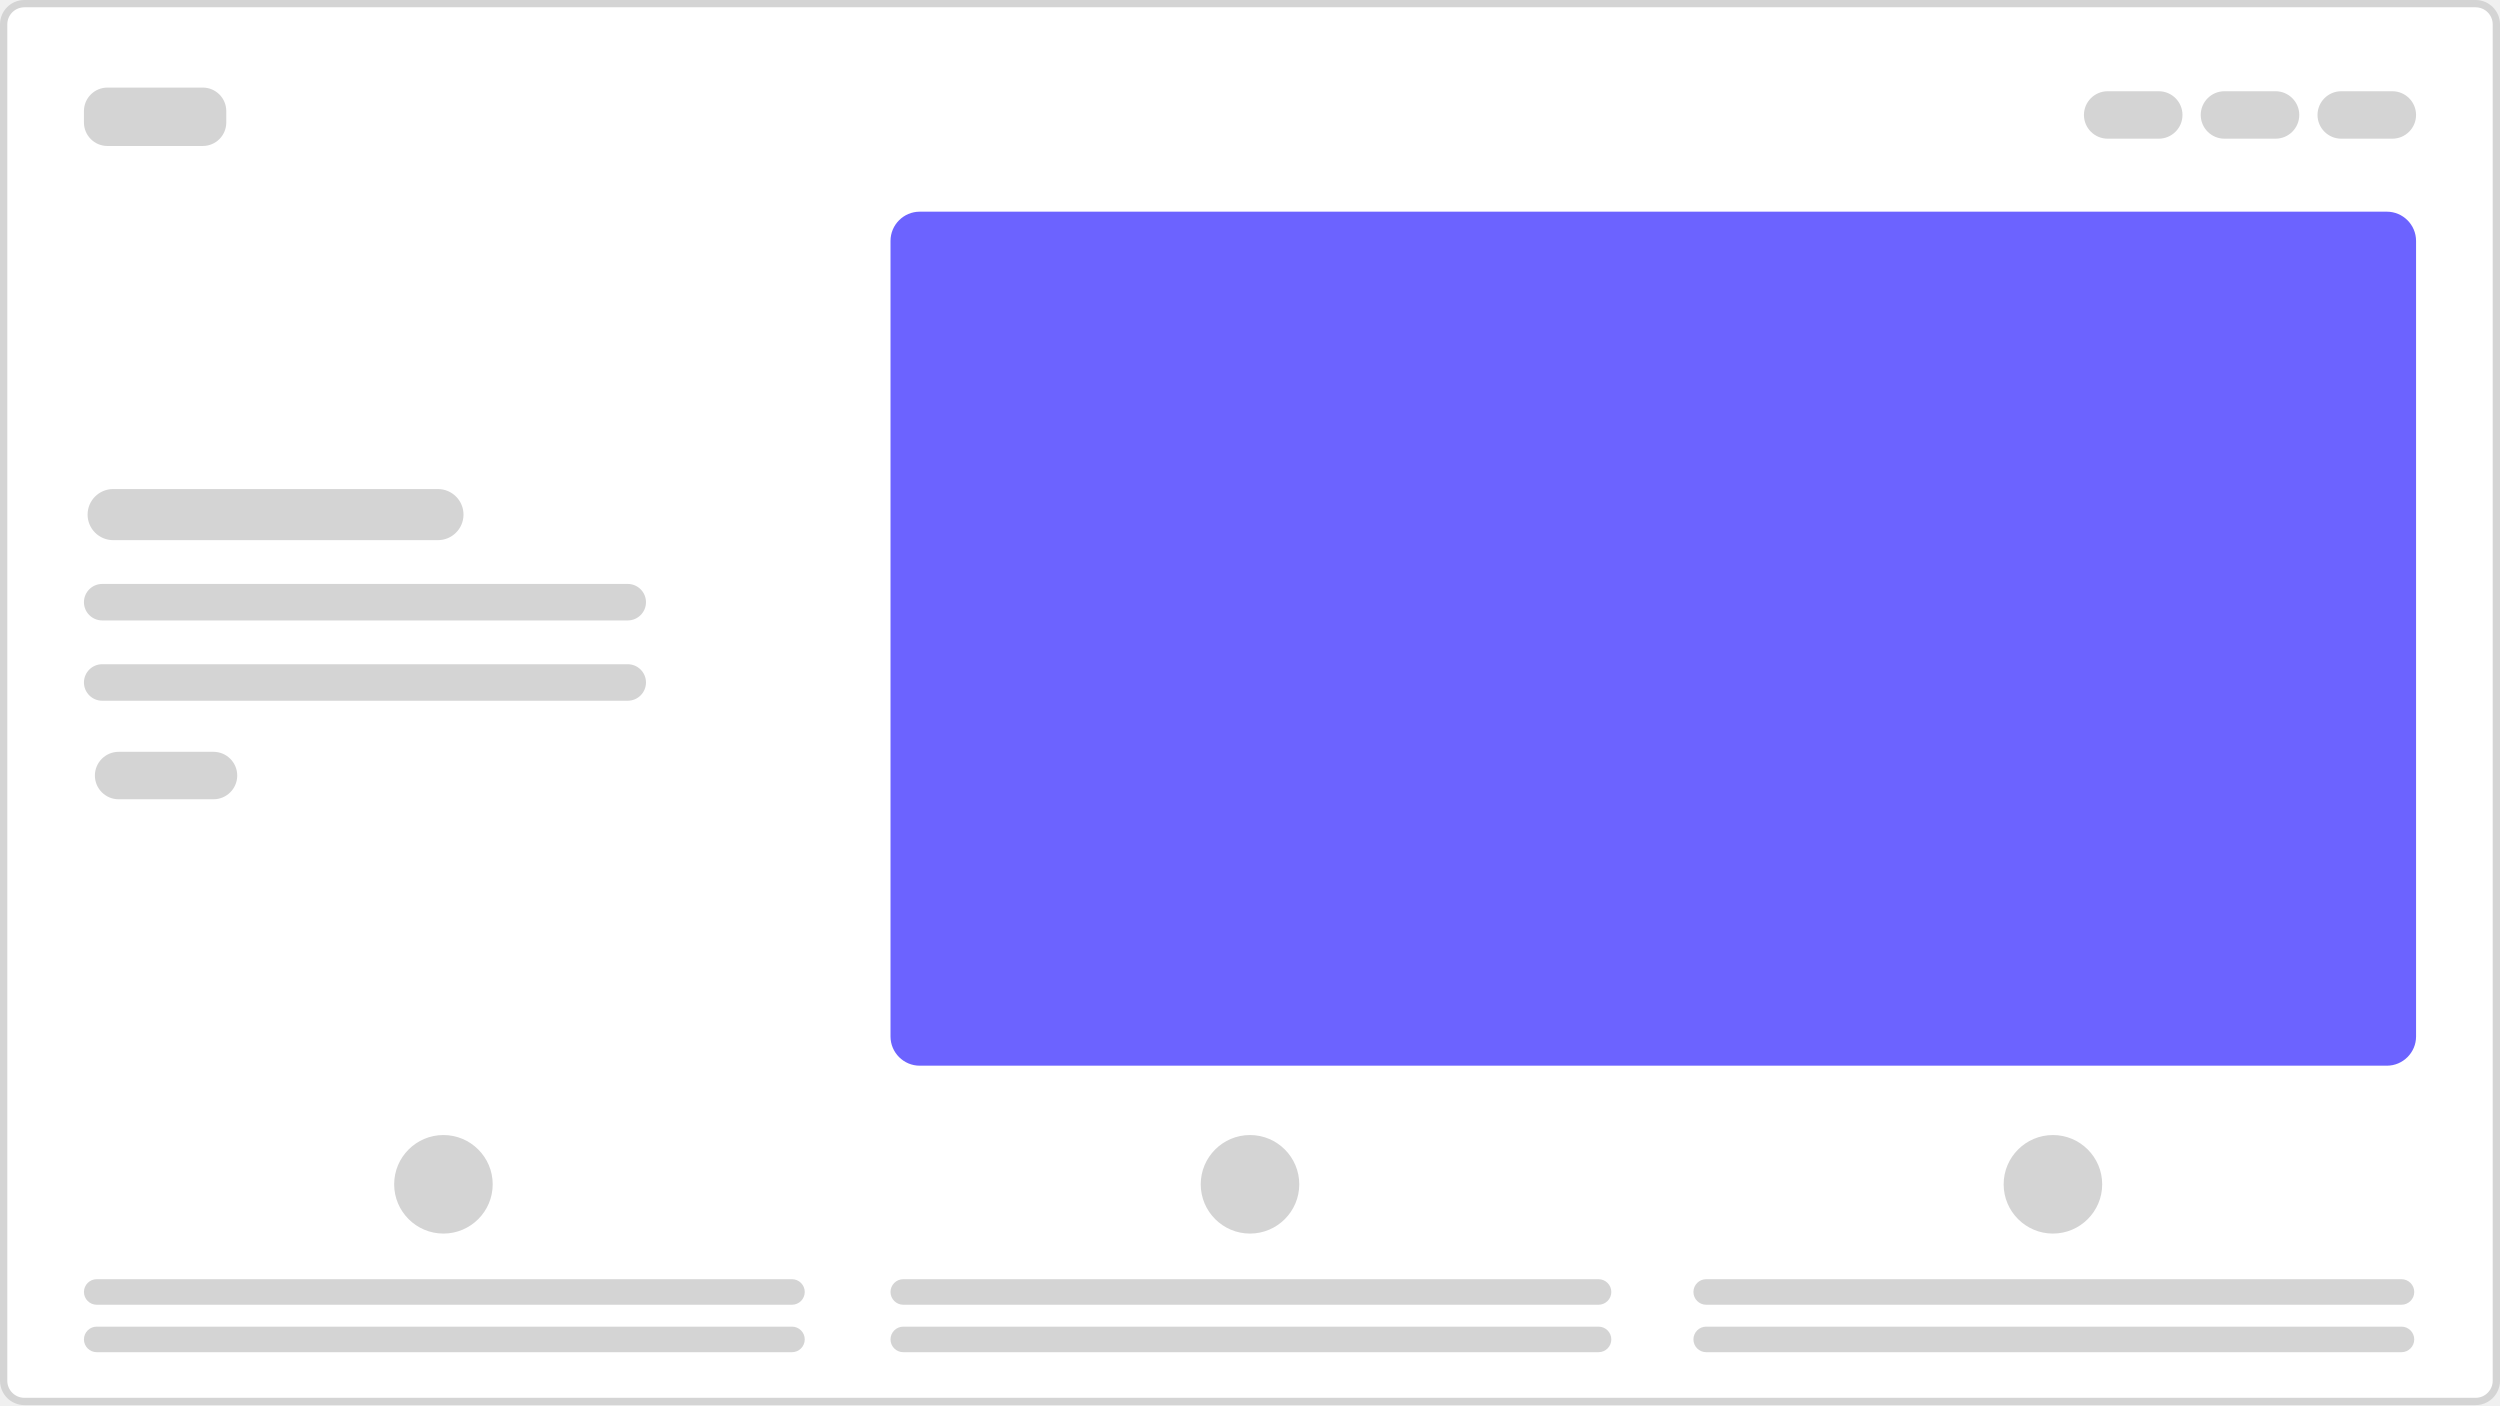
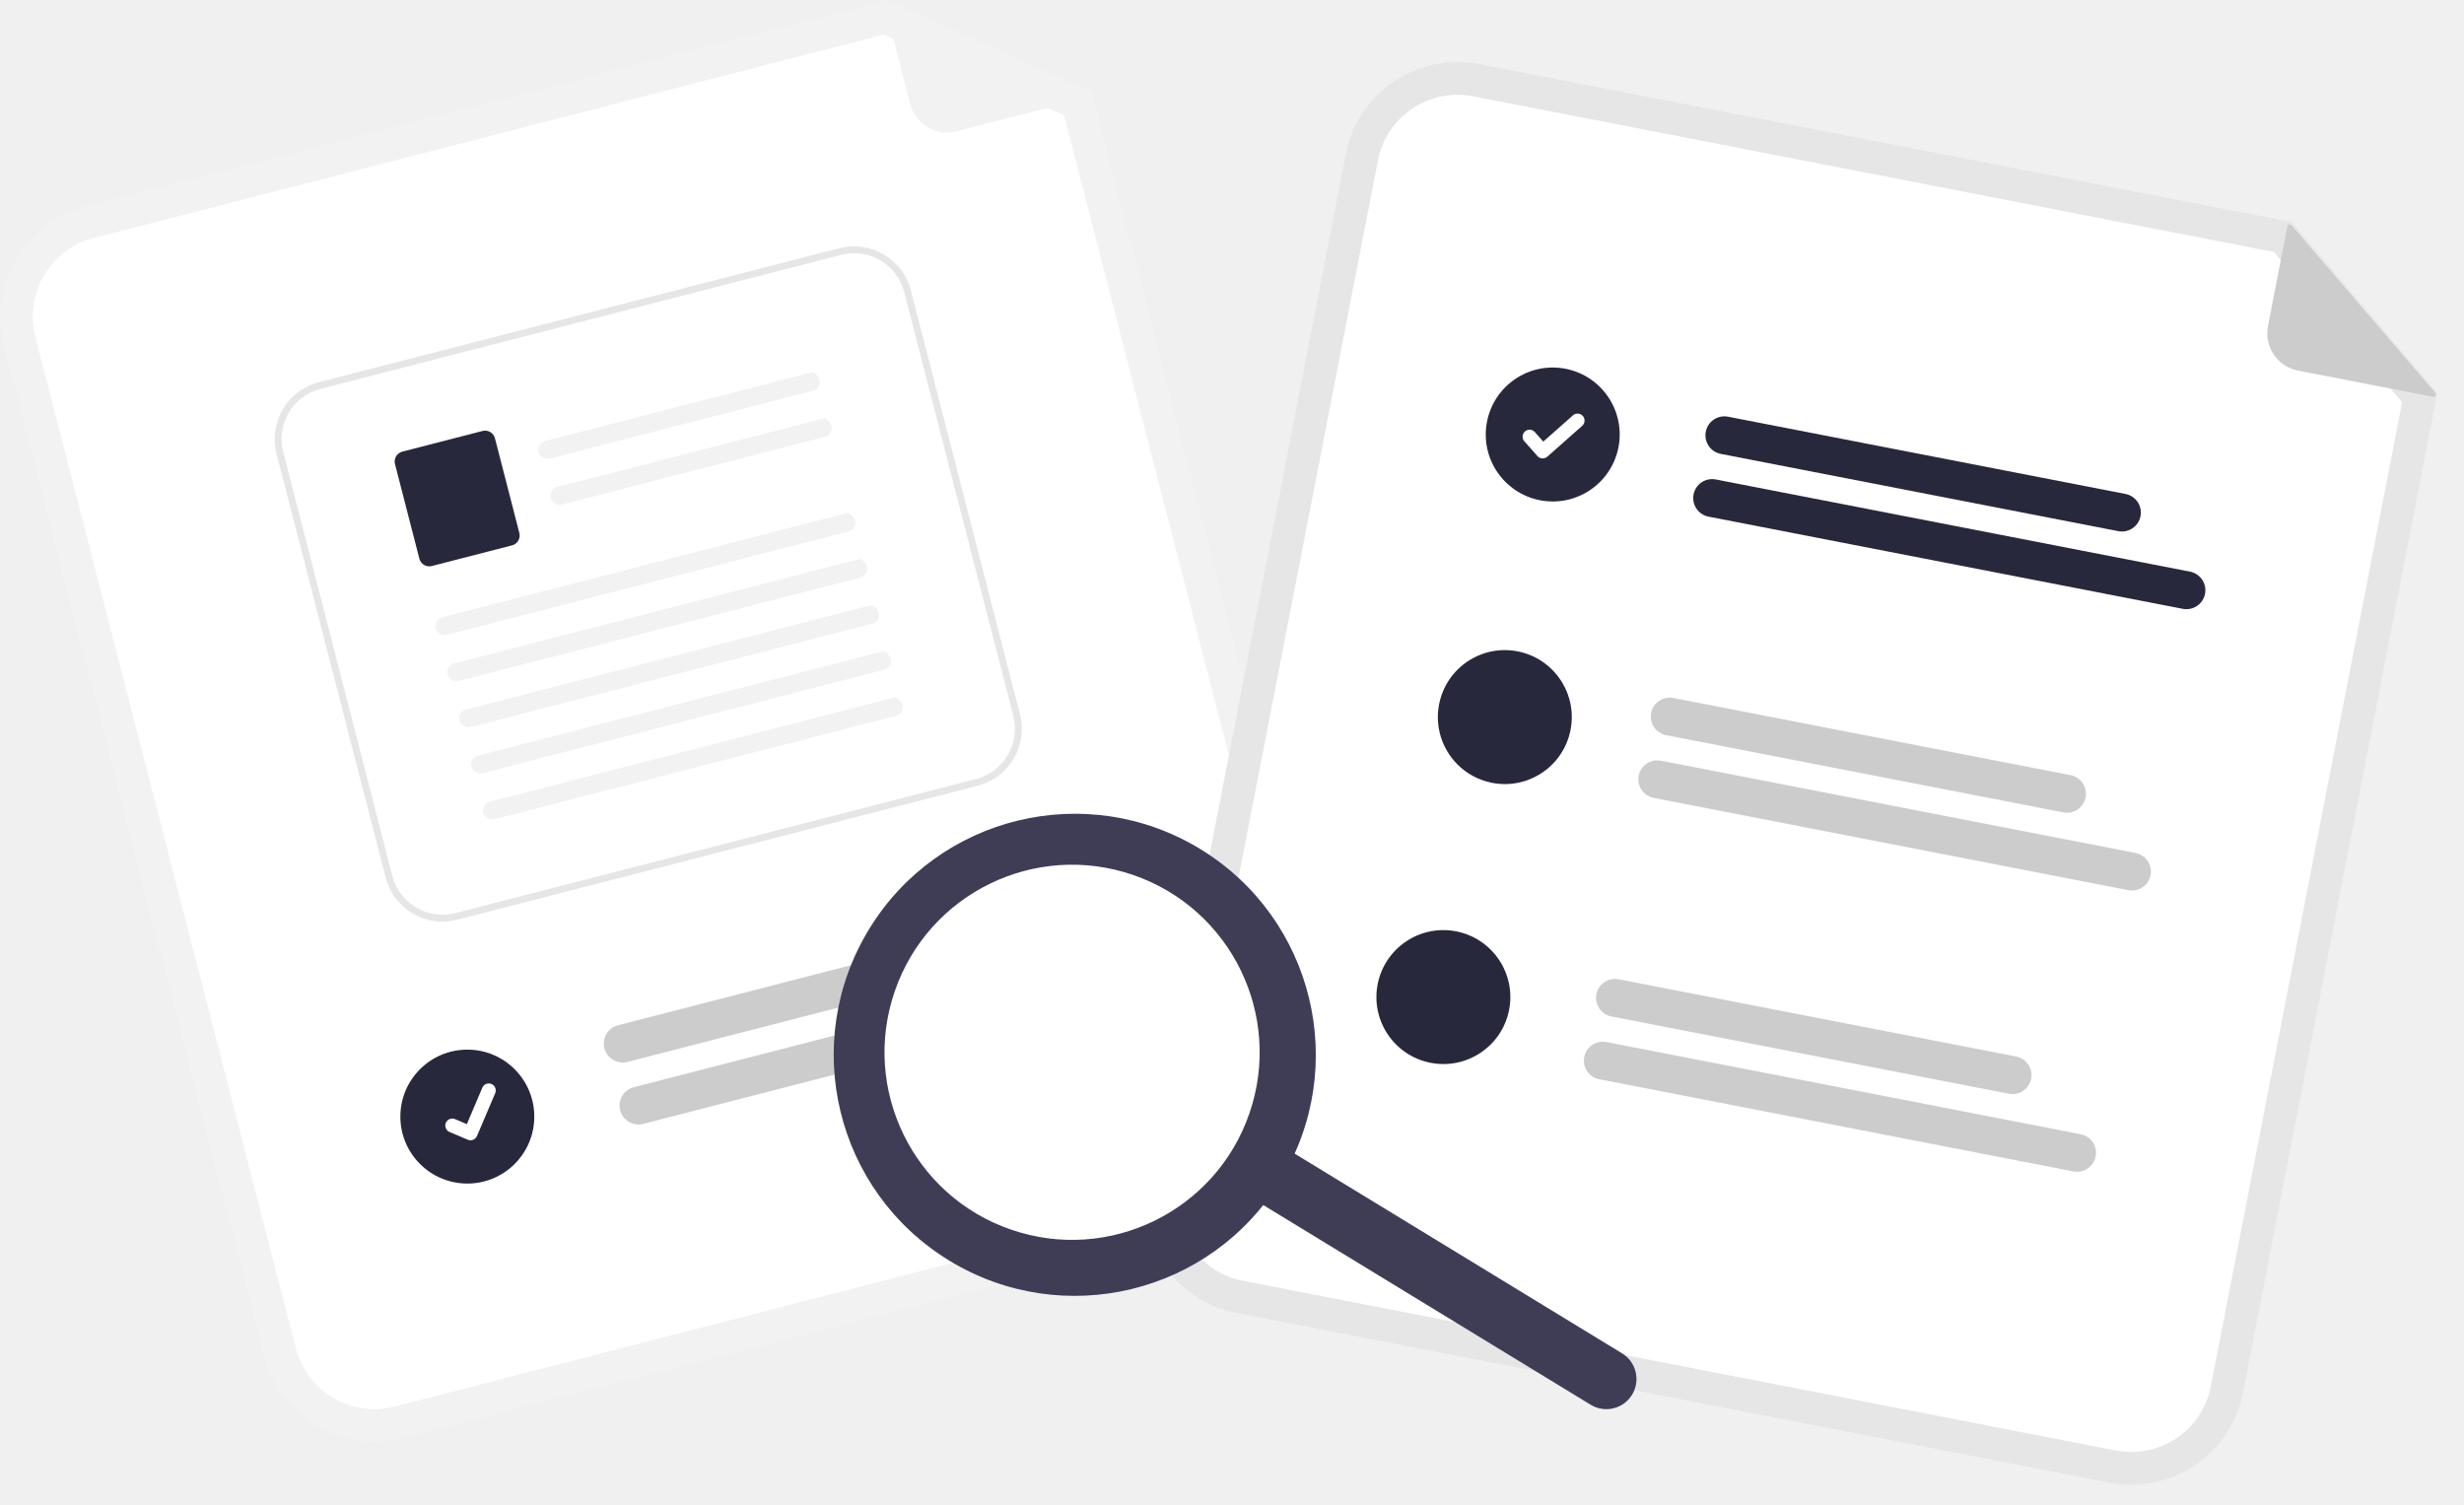
- <svg xmlns="http://www.w3.org/2000/svg" width="685" height="385" viewBox="0 0 685 385" role="img" artist="Katerina Limpitsouni" source="https://undraw.co/">
-   <path d="m678.317,384H6.683c-3.134,0-5.683-2.549-5.683-5.683V6.683C1,3.549,3.549,1,6.683,1h671.635c3.134,0,5.683,2.549,5.683,5.683v371.635c0,3.134-2.549,5.683-5.683,5.683Z" fill="#fff" stroke-width="0" />
-   <path d="m678.317,384H6.683c-3.134,0-5.683-2.549-5.683-5.683V6.683C1,3.549,3.549,1,6.683,1h671.635c3.134,0,5.683,2.549,5.683,5.683v371.635c0,3.134-2.549,5.683-5.683,5.683Z" fill="none" stroke="#d4d4d4" stroke-miterlimit="10" stroke-width="2" />
-   <path d="m55.568,40h-26.137c-3.547,0-6.432-2.885-6.432-6.432v-3.137c0-3.547,2.885-6.432,6.432-6.432h26.137c3.547,0,6.432,2.885,6.432,6.432v3.137c0,3.547-2.885,6.432-6.432,6.432Z" fill="#d4d4d4" stroke-width="0" />
-   <path d="m591.5,38h-14c-3.584,0-6.5-2.916-6.5-6.5s2.916-6.5,6.5-6.5h14c3.584,0,6.5,2.916,6.5,6.5s-2.916,6.5-6.5,6.5Z" fill="#d4d4d4" stroke-width="0" />
-   <path d="m623.5,38h-14c-3.584,0-6.5-2.916-6.5-6.5s2.916-6.5,6.5-6.5h14c3.584,0,6.5,2.916,6.5,6.5s-2.916,6.5-6.5,6.5Z" fill="#d4d4d4" stroke-width="0" />
-   <path d="m655.5,38h-14c-3.584,0-6.5-2.916-6.5-6.5s2.916-6.5,6.5-6.5h14c3.584,0,6.5,2.916,6.5,6.5s-2.916,6.5-6.5,6.5Z" fill="#d4d4d4" stroke-width="0" />
-   <path d="m653.988,292H252.012c-4.418,0-8.012-3.594-8.012-8.012V66.012c0-4.418,3.594-8.012,8.012-8.012h401.977c4.418,0,8.012,3.594,8.012,8.012v217.977c0,4.418-3.594,8.012-8.012,8.012Z" fill="#6c63ff" stroke-width="0" />
-   <path d="m120,148H31c-3.859,0-7-3.141-7-7s3.141-7,7-7h89c3.859,0,7,3.141,7,7s-3.141,7-7,7Z" fill="#d4d4d4" stroke-width="0" />
-   <path d="m172,170H28c-2.757,0-5-2.243-5-5s2.243-5,5-5h144c2.757,0,5,2.243,5,5s-2.243,5-5,5Z" fill="#d4d4d4" stroke-width="0" />
-   <path d="m172,192H28c-2.757,0-5-2.243-5-5s2.243-5,5-5h144c2.757,0,5,2.243,5,5s-2.243,5-5,5Z" fill="#d4d4d4" stroke-width="0" />
-   <path d="m121.5,338c-7.444,0-13.5-6.056-13.5-13.5s6.056-13.5,13.5-13.5,13.5,6.056,13.5,13.5-6.056,13.5-13.5,13.5Z" fill="#d4d4d4" stroke-width="0" />
-   <path d="m217,357.5H26.5c-1.93,0-3.5-1.57-3.5-3.5s1.57-3.5,3.5-3.5h190.5c1.93,0,3.5,1.57,3.5,3.5s-1.57,3.5-3.5,3.5Z" fill="#d4d4d4" stroke-width="0" />
-   <path d="m217,370.5H26.5c-1.93,0-3.5-1.57-3.5-3.5s1.57-3.5,3.5-3.5h190.5c1.93,0,3.5,1.57,3.5,3.5s-1.57,3.5-3.5,3.5Z" fill="#d4d4d4" stroke-width="0" />
-   <path d="m342.5,338c-7.444,0-13.5-6.056-13.5-13.5s6.056-13.5,13.5-13.5,13.5,6.056,13.5,13.5-6.056,13.5-13.5,13.5Z" fill="#d4d4d4" stroke-width="0" />
-   <path d="m438,357.5h-190.5c-1.93,0-3.5-1.57-3.5-3.5s1.57-3.5,3.5-3.5h190.5c1.93,0,3.5,1.57,3.5,3.5s-1.57,3.5-3.5,3.5Z" fill="#d4d4d4" stroke-width="0" />
-   <path d="m438,370.5h-190.5c-1.93,0-3.5-1.57-3.5-3.5s1.57-3.5,3.5-3.5h190.5c1.93,0,3.5,1.57,3.5,3.5s-1.57,3.5-3.5,3.5Z" fill="#d4d4d4" stroke-width="0" />
-   <path d="m562.5,338c-7.444,0-13.5-6.056-13.5-13.5s6.056-13.5,13.5-13.5,13.5,6.056,13.5,13.5-6.056,13.5-13.5,13.5Z" fill="#d4d4d4" stroke-width="0" />
-   <path d="m658,357.5h-190.5c-1.93,0-3.5-1.57-3.5-3.5s1.57-3.5,3.5-3.5h190.5c1.93,0,3.5,1.57,3.5,3.5s-1.57,3.5-3.5,3.5Z" fill="#d4d4d4" stroke-width="0" />
-   <path d="m658,370.5h-190.5c-1.93,0-3.5-1.57-3.5-3.5s1.57-3.5,3.5-3.5h190.5c1.93,0,3.5,1.57,3.5,3.5s-1.57,3.5-3.5,3.5Z" fill="#d4d4d4" stroke-width="0" />
-   <path d="m58.5,219h-26c-3.584,0-6.5-2.916-6.5-6.5s2.916-6.5,6.5-6.5h26c3.584,0,6.5,2.916,6.5,6.5s-2.916,6.5-6.5,6.5Z" fill="#d4d4d4" stroke-width="0" />
+ <svg xmlns="http://www.w3.org/2000/svg" width="748.974" height="457.275" viewBox="0 0 748.974 457.275" role="img" artist="Katerina Limpitsouni" source="https://undraw.co/">
+   <g id="Group_201" data-name="Group 201" transform="translate(-382.003 -195.455)">
+     <g id="Group_200" data-name="Group 200" transform="translate(382.003 195.455)">
+       <path id="Path_3120-1003" data-name="Path 3120" d="M695.225,508.82,433.394,576.244a34.622,34.622,0,0,1-42.114-24.866L312.1,243.879a34.622,34.622,0,0,1,24.866-42.114l243.591-62.727L642.9,166.948l77.191,299.757A34.622,34.622,0,0,1,695.225,508.82Z" transform="translate(-311.003 -139.037)" fill="#f2f2f2" />
+       <path id="Path_3121-1004" data-name="Path 3121" d="M338.989,210.925a24.655,24.655,0,0,0-17.708,29.99l79.185,307.5a24.655,24.655,0,0,0,29.99,17.708L692.287,498.7a24.655,24.655,0,0,0,17.708-29.99L634,173.595l-54.792-24.529Z" transform="translate(-310.548 -138.556)" fill="#fff" />
+       <path id="Path_3122-1005" data-name="Path 3122" d="M629.927,168.5l-40.522,10.435a11.518,11.518,0,0,1-14.026-8.282l-7.707-29.929a.72.72,0,0,1,.989-.837l61.379,27.258a.72.72,0,0,1-.113,1.355Z" transform="translate(-298.695 -139)" fill="#f2f2f2" />
+       <path id="Path_3123-1006" data-name="Path 3123" d="M612.519,418.284l-119.208,30.7a5.759,5.759,0,0,1-2.872-11.154l119.208-30.7a5.759,5.759,0,1,1,2.872,11.154Z" transform="translate(-302.605 -126.189)" fill="#ccc" />
+       <path id="Path_3124-1007" data-name="Path 3124" d="M640.149,430.592,497.936,467.214a5.759,5.759,0,1,1-2.872-11.154l142.213-36.622a5.759,5.759,0,0,1,2.872,11.154Z" transform="translate(-302.384 -125.599)" fill="#ccc" />
+       <circle id="Ellipse_44" data-name="Ellipse 44" cx="20.355" cy="20.355" r="20.355" transform="translate(121.697 319.055)" fill="#28283c" />
+       <path id="Path_3125-1008" data-name="Path 3125" d="M604.421,374.437,446.1,415.191a17.835,17.835,0,0,1-21.694-12.812L391.229,273.49A17.835,17.835,0,0,1,404.041,251.8l158.32-40.754a17.835,17.835,0,0,1,21.694,12.812l33.178,128.889A17.835,17.835,0,0,1,604.421,374.437Z" transform="translate(-307.183 -135.611)" fill="#fff" />
+       <path id="Path_3126-1009" data-name="Path 3126" d="M604.421,374.437,446.1,415.191a17.835,17.835,0,0,1-21.694-12.812L391.229,273.49A17.835,17.835,0,0,1,404.041,251.8l158.32-40.754a17.835,17.835,0,0,1,21.694,12.812l33.178,128.889A17.835,17.835,0,0,1,604.421,374.437ZM404.563,253.826a15.737,15.737,0,0,0-11.3,19.142l33.178,128.889a15.737,15.737,0,0,0,19.142,11.3L603.9,372.407a15.737,15.737,0,0,0,11.3-19.142L582.025,224.376a15.737,15.737,0,0,0-19.142-11.3Z" transform="translate(-307.183 -135.611)" fill="#e6e6e6" />
+       <path id="Path_411-1010" data-name="Path 411" d="M550.66,252.63l-79.9,20.568a2.862,2.862,0,0,1-3.467-1.8,2.757,2.757,0,0,1,1.942-3.5l81.335-20.937c3.286,1.665,2.421,5.07.091,5.67Z" transform="translate(-303.514 -133.861)" fill="#f2f2f2" />
+       <path id="Path_412-1011" data-name="Path 412" d="M554.1,266l-79.9,20.568a2.862,2.862,0,0,1-3.467-1.8,2.757,2.757,0,0,1,1.942-3.5l81.335-20.937c3.286,1.665,2.421,5.07.091,5.67Z" transform="translate(-303.349 -133.22)" fill="#f2f2f2" />
+       <path id="Path_413-1012" data-name="Path 413" d="M461.146,298.825,436.761,305.1a3.1,3.1,0,0,1-3.776-2.23L425.577,274.1a3.1,3.1,0,0,1,2.23-3.776l24.385-6.277a3.105,3.105,0,0,1,3.776,2.23l7.408,28.777a3.1,3.1,0,0,1-2.23,3.776Z" transform="translate(-305.513 -133.047)" fill="#28283c" />
+       <path id="Path_414-1013" data-name="Path 414" d="M562.854,293.445,440.909,324.835a2.862,2.862,0,0,1-3.467-1.8,2.757,2.757,0,0,1,1.942-3.5l123.38-31.76c3.286,1.665,2.421,5.07.091,5.67Z" transform="translate(-304.946 -131.904)" fill="#f2f2f2" />
+       <path id="Path_415-1014" data-name="Path 415" d="M566.3,306.822,444.353,338.213a2.862,2.862,0,0,1-3.467-1.8,2.757,2.757,0,0,1,1.942-3.5l123.38-31.76c3.286,1.665,2.421,5.07.091,5.67Z" transform="translate(-304.781 -131.263)" fill="#f2f2f2" />
+       <path id="Path_416-1015" data-name="Path 416" d="M569.739,320.192,447.794,351.582a2.862,2.862,0,0,1-3.467-1.8,2.757,2.757,0,0,1,1.942-3.5l123.379-31.76c3.286,1.665,2.421,5.07.091,5.67Z" transform="translate(-304.616 -130.621)" fill="#f2f2f2" />
+       <path id="Path_417-1016" data-name="Path 417" d="M573.183,333.569,451.237,364.959a2.862,2.862,0,0,1-3.467-1.8,2.757,2.757,0,0,1,1.942-3.5l123.38-31.76C576.377,329.564,575.513,332.969,573.183,333.569Z" transform="translate(-304.45 -129.98)" fill="#f2f2f2" />
+       <path id="Path_418-1017" data-name="Path 418" d="M576.624,346.939,454.679,378.329a2.862,2.862,0,0,1-3.467-1.8,2.757,2.757,0,0,1,1.942-3.5l123.38-31.76C579.819,342.934,578.954,346.339,576.624,346.939Z" transform="translate(-304.285 -129.339)" fill="#f2f2f2" />
+       <path id="Path_395-1018" data-name="Path 395" d="M448.363,470.511a2.111,2.111,0,0,1-1.335-.092l-.026-.011-5.545-2.351a2.126,2.126,0,1,1,1.664-3.913l3.593,1.528,4.708-11.076a2.125,2.125,0,0,1,2.787-1.124h0l-.028.072.029-.073a2.127,2.127,0,0,1,1.124,2.788l-5.539,13.023a2.126,2.126,0,0,1-1.431,1.224Z" transform="translate(-304.809 -123.966)" fill="#fff" />
+     </g>
+     <g id="Group_199" data-name="Group 199" transform="translate(673.007 225.872) rotate(-8)">
+       <g id="Group_198" data-name="Group 198" transform="translate(125.896 0) rotate(19)">
+         <path id="Path_3127-1019" data-name="Path 3127" d="M304.956,386.7H34.583A34.622,34.622,0,0,1,0,352.114V34.583A34.622,34.622,0,0,1,34.583,0H286.121l53.418,42.577V352.114A34.622,34.622,0,0,1,304.956,386.7Z" transform="translate(0 0)" fill="#e6e6e6" />
+         <path id="Path_3128-1020" data-name="Path 3128" d="M24.627,0A24.655,24.655,0,0,0,0,24.627V342.158a24.655,24.655,0,0,0,24.627,24.627H295a24.655,24.655,0,0,0,24.627-24.627V37.418L272.683,0Z" transform="translate(9.956 9.956)" fill="#fff" />
+         <path id="Path_3129-1021" data-name="Path 3129" d="M128.856,11.518H5.759A5.759,5.759,0,0,1,5.759,0h123.1a5.759,5.759,0,0,1,0,11.518Z" transform="translate(123.512 90.767)" fill="#28283c" />
+         <path id="Path_3130-1022" data-name="Path 3130" d="M152.612,11.518H5.759A5.759,5.759,0,0,1,5.759,0H152.612a5.759,5.759,0,1,1,0,11.518Z" transform="translate(123.512 110.204)" fill="#28283c" />
+         <path id="Path_3131-1023" data-name="Path 3131" d="M128.852,0H5.758a5.758,5.758,0,1,0,0,11.517H128.852a5.759,5.759,0,0,0,0-11.517Z" transform="translate(123.517 177.868)" fill="#ccc" />
+         <path id="Path_3132-1024" data-name="Path 3132" d="M152.609,0H5.758a5.759,5.759,0,1,0,0,11.517h146.85a5.759,5.759,0,1,0,0-11.517Z" transform="translate(123.517 197.307)" fill="#ccc" />
+         <path id="Path_3133-1025" data-name="Path 3133" d="M128.856,11.518H5.759A5.759,5.759,0,0,1,5.759,0h123.1a5.759,5.759,0,0,1,0,11.518Z" transform="translate(123.512 264.975)" fill="#ccc" />
+         <path id="Path_3134-1026" data-name="Path 3134" d="M152.612,11.518H5.759A5.759,5.759,0,0,1,5.759,0H152.612a5.759,5.759,0,1,1,0,11.518Z" transform="translate(123.512 284.411)" fill="#ccc" />
+         <circle id="Ellipse_44-2" data-name="Ellipse 44" cx="20.355" cy="20.355" r="20.355" transform="translate(57.655 85.89)" fill="#28283c" />
+         <path id="Path_395-2-1027" data-name="Path 395" d="M6.909,15.481a2.111,2.111,0,0,1-1.27-.422l-.023-.017L.832,11.382A2.126,2.126,0,0,1,3.419,8.008l3.1,2.376L13.839.832A2.125,2.125,0,0,1,16.819.439h0L16.774.5l.047-.063a2.127,2.127,0,0,1,.393,2.98L8.6,14.649a2.126,2.126,0,0,1-1.691.829Z" transform="translate(69.085 98.528)" fill="#fff" />
+         <path id="Path_3135-1028" data-name="Path 3135" d="M40.707,20.359A20.354,20.354,0,0,1,20.356,40.721a4.372,4.372,0,0,1-.524-.021A20.353,20.353,0,1,1,40.707,20.359Z" transform="translate(59.75 172.987)" fill="#28283c" />
+         <circle id="Ellipse_44-3" data-name="Ellipse 44" cx="20.355" cy="20.355" r="20.355" transform="translate(57.655 260.097)" fill="#28283c" />
+         <path id="Path_3136-1029" data-name="Path 3136" d="M53.362,43.143H11.518A11.518,11.518,0,0,1,0,31.625V.72A.72.72,0,0,1,1.167.156l52.642,41.7a.72.72,0,0,1-.447,1.284Z" transform="translate(285.137 0.805)" fill="#ccc" />
+       </g>
+     </g>
+     <path id="Path_3140-1030" data-name="Path 3140" d="M754.518,518.049a9.158,9.158,0,0,1-12.587,3.05L635.078,455.923a9.158,9.158,0,0,1,9.538-15.637l106.852,65.176a9.158,9.158,0,0,1,3.049,12.587Z" transform="translate(123.58 101.359)" fill="#3f3d56" />
+     <path id="Path_3141-1031" data-name="Path 3141" d="M688.648,486.5a73.265,73.265,0,1,1-24.4-100.7A73.265,73.265,0,0,1,688.648,486.5ZM579.19,419.73a54.949,54.949,0,1,0,75.524-18.3,54.949,54.949,0,0,0-75.524,18.3Z" transform="translate(82.597 67.737)" fill="#3f3d56" />
+     <circle id="Ellipse_44-4" data-name="Ellipse 44" cx="57.007" cy="57.007" r="57.007" transform="translate(672.542 442.858) rotate(19)" fill="#fff" />
+   </g>
</svg>
